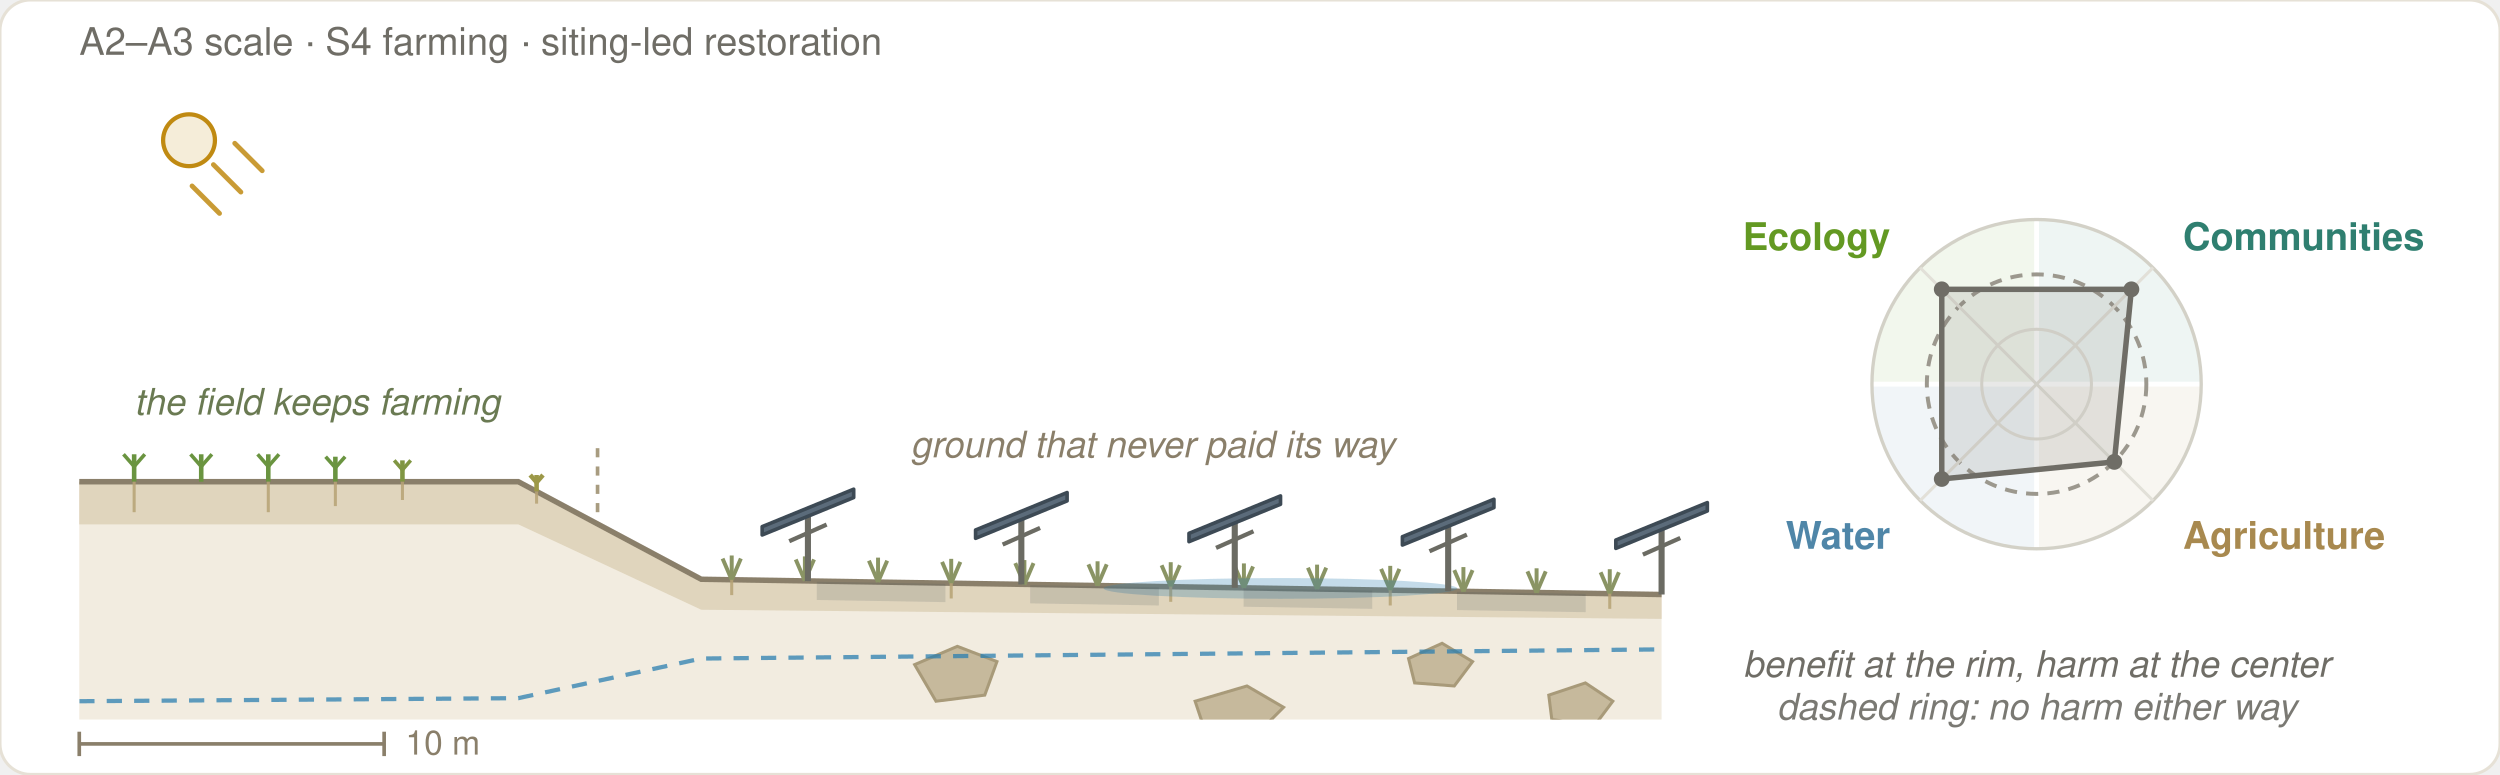
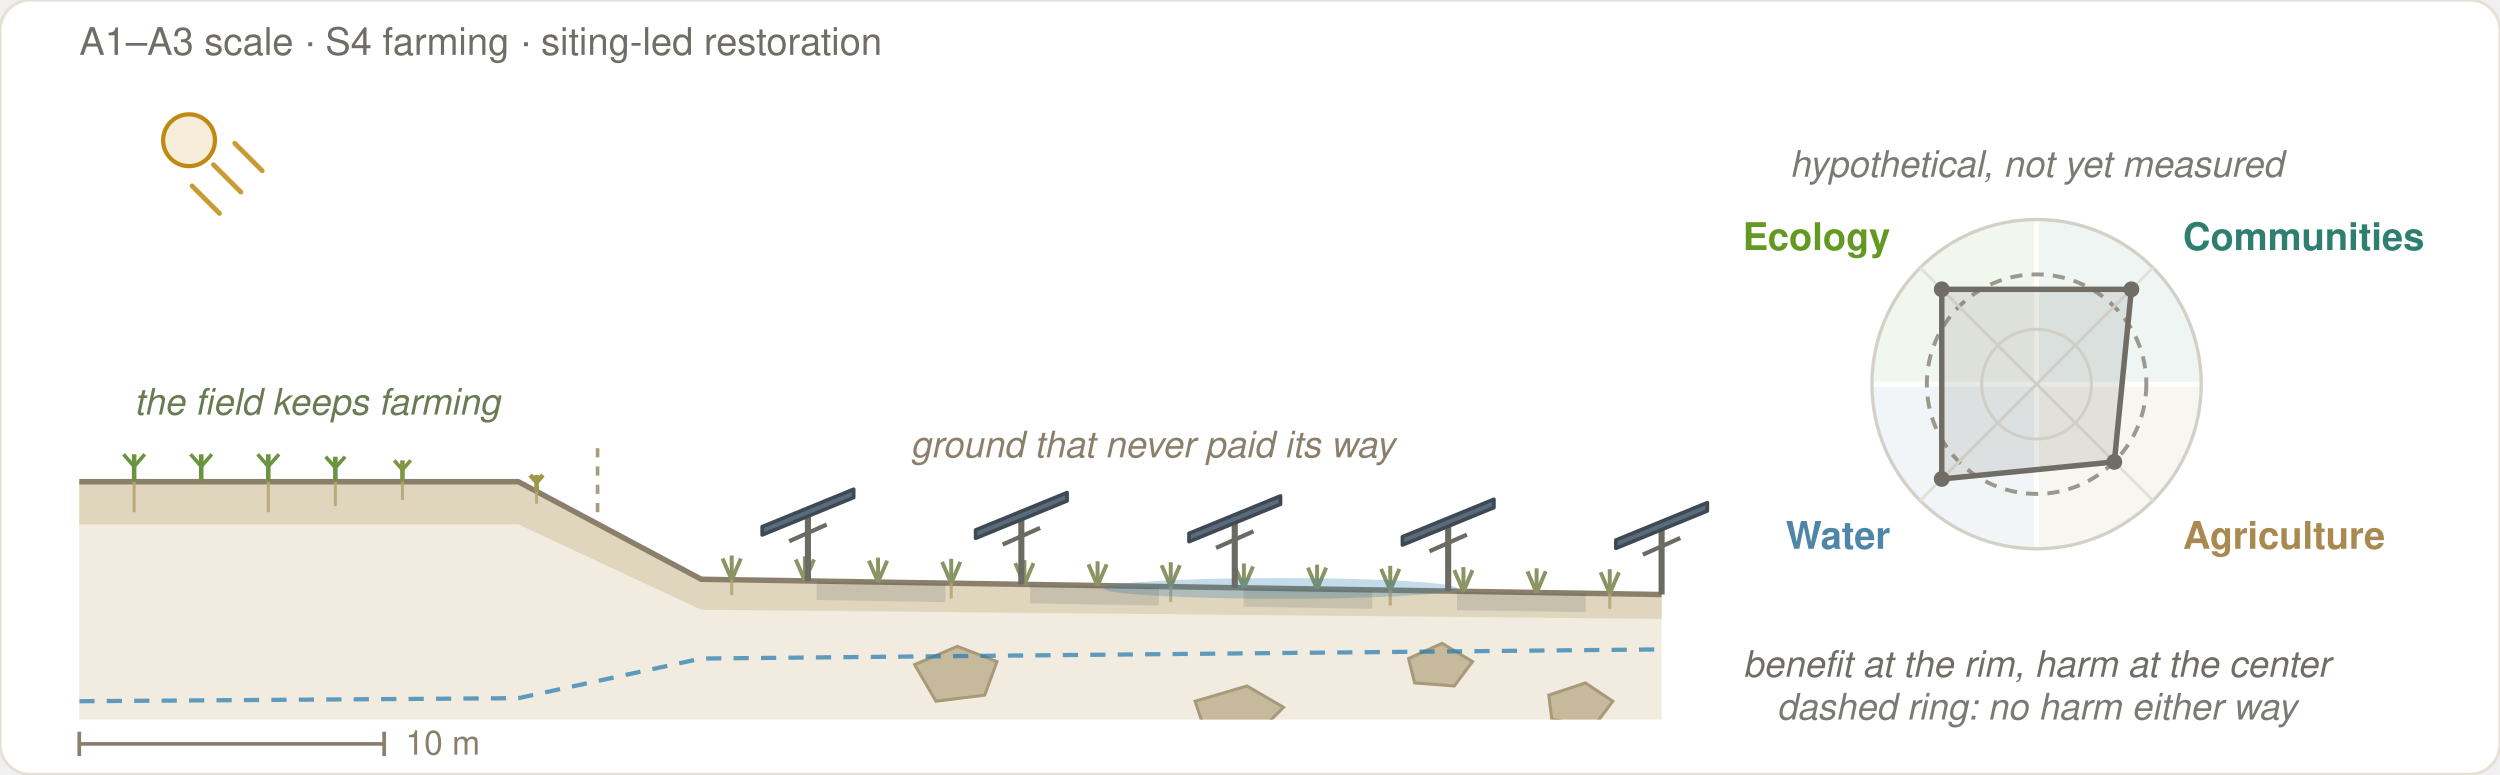
<svg xmlns="http://www.w3.org/2000/svg" viewBox="0 14 820 254" width="820" height="254" font-family="ui-sans-serif, system-ui, -apple-system, &quot;Segoe UI&quot;, Helvetica, Arial, sans-serif" role="img">
  <defs>
    <g id="module">
      <line x1="-9" y1="16" x2="9" y2="8" stroke="#6b6b63" stroke-width="1.4" vector-effect="non-scaling-stroke" />
      <polygon points="-22,9 22,-9 22,-5 -22,13" fill="#5b6b7a" stroke="#3d4a55" stroke-width="1.2" stroke-linejoin="round" vector-effect="non-scaling-stroke" />
    </g>
    <g id="crop">
      <line x1="0" y1="0" x2="0" y2="-9" stroke="#6a9440" stroke-width="1.5" />
      <line x1="0" y1="-5" x2="-3.5" y2="-9" stroke="#6a9440" stroke-width="1.2" />
      <line x1="0" y1="-5" x2="3.5" y2="-9" stroke="#6a9440" stroke-width="1.2" />
    </g>
    <g id="crop-82">
      <line x1="0" y1="0" x2="0" y2="-8.2" stroke="#6a9440" stroke-width="1.5" />
      <line x1="0" y1="-4.6" x2="-3.2" y2="-8.2" stroke="#6a9440" stroke-width="1.2" />
      <line x1="0" y1="-4.6" x2="3.2" y2="-8.2" stroke="#6a9440" stroke-width="1.2" />
    </g>
    <g id="crop-70">
      <line x1="0" y1="0" x2="0" y2="-7" stroke="#809642" stroke-width="1.5" />
      <line x1="0" y1="-3.9" x2="-2.7" y2="-7" stroke="#809642" stroke-width="1.2" />
      <line x1="0" y1="-3.9" x2="2.7" y2="-7" stroke="#809642" stroke-width="1.2" />
    </g>
    <g id="crop-54">
      <line x1="0" y1="0" x2="0" y2="-5.4" stroke="#9c9848" stroke-width="1.5" />
      <line x1="0" y1="-3.0" x2="-2.1" y2="-5.4" stroke="#9c9848" stroke-width="1.5" />
      <line x1="0" y1="-3.0" x2="2.1" y2="-5.4" stroke="#9c9848" stroke-width="1.5" />
    </g>
    <g id="tuft">
      <line x1="0" y1="0" x2="-3" y2="-7" stroke="#8a9464" stroke-width="1.3" />
      <line x1="0" y1="0" x2="0" y2="-8" stroke="#8a9464" stroke-width="1.3" />
      <line x1="0" y1="0" x2="3" y2="-7" stroke="#8a9464" stroke-width="1.3" />
    </g>
    <clipPath id="soilclip">
      <path d="M26,172 L170,172 L230,204 L545,209 L545,250 L26,250 Z" />
    </clipPath>
  </defs>
  <rect y="14" width="820" height="254" rx="10" fill="#ffffff" stroke="#e6e1d6" />
-   <text x="26" y="32" fill="#6f6d66" font-size="12.5">A2–A3 scale · S4 farming · siting-led restoration</text>
+   <text x="26" y="32" fill="#6f6d66" font-size="12.5">A1–A3 scale · S4 farming · siting-led restoration</text>
  <g stroke="#c08a12" stroke-linecap="round">
    <circle cx="62" cy="60" r="8.5" fill="#c08a12" fill-opacity="0.16" stroke-width="1.4" />
    <g stroke-width="1.6" opacity="0.85">
      <line x1="63" y1="75" x2="72" y2="84" />
      <line x1="70" y1="68" x2="79" y2="77" />
      <line x1="77" y1="61" x2="86" y2="70" />
    </g>
  </g>
  <path d="M26,172 L170,172 L230,204 L545,209 L545,250 L26,250 Z" fill="#f2ece0" />
  <g clip-path="url(#soilclip)">
    <path d="M26,172 L170,172 L230,204 L545,209 L545,217 L230,214 L170,186 L26,186 Z" fill="#e0d5bd" />
    <path d="M300,232 l14,-6 l13,5 l-4,11 l-16,2 z" fill="#c6b99c" stroke="#a89a79" stroke-width="1" />
    <path d="M392,244 l17,-5 l12,7 l-9,9 l-17,-2 z" fill="#c6b99c" stroke="#a89a79" stroke-width="1" />
    <path d="M462,230 l11,-5 l10,6 l-6,8 l-13,-1 z" fill="#c6b99c" stroke="#a89a79" stroke-width="1" />
    <path d="M508,242 l12,-4 l9,6 l-6,8 l-14,-2 z" fill="#c6b99c" stroke="#a89a79" stroke-width="1" />
    <path d="M26,244 L170,243 L230,230 L545,227" fill="none" stroke="#2b7fb0" stroke-width="1.4" stroke-dasharray="5 4" opacity="0.75" />
  </g>
  <path d="M26,172 L170,172 L230,204 L545,209" fill="none" stroke="#8a7f6a" stroke-width="1.8" />
  <g>
    <use href="#crop" x="44" y="172" />
    <use href="#crop" x="66" y="172" />
    <use href="#crop" x="88" y="172" />
    <use href="#crop-82" x="110" y="172" />
    <use href="#crop-70" x="132" y="172" />
    <use href="#crop-54" x="176" y="175.2" />
  </g>
  <g stroke="#b6a274" stroke-width="1" opacity="0.85">
    <path d="M44,172 v10" />
    <path d="M88,172 v10" />
    <path d="M110,172 v8" />
    <path d="M132,172 v6" />
    <path d="M176,175.2 v4" />
  </g>
  <g>
    <use href="#tuft" x="240" y="204.2" />
    <use href="#tuft" x="264" y="204.5" />
    <use href="#tuft" x="288" y="204.9" />
    <use href="#tuft" x="312" y="205.3" />
    <use href="#tuft" x="336" y="205.7" />
    <use href="#tuft" x="360" y="206.1" />
    <use href="#tuft" x="384" y="206.4" />
    <use href="#tuft" x="408" y="206.8" />
    <use href="#tuft" x="432" y="207.2" />
    <use href="#tuft" x="456" y="207.6" />
    <use href="#tuft" x="480" y="208.0" />
    <use href="#tuft" x="504" y="208.4" />
    <use href="#tuft" x="528" y="208.7" />
  </g>
  <g stroke="#b6a274" stroke-width="1" opacity="0.85">
    <path d="M240,204.2 v5" />
    <path d="M312,205.3 v5" />
    <path d="M384,206.4 v5" />
    <path d="M456,207.6 v5" />
    <path d="M528,208.7 v5" />
  </g>
  <ellipse cx="420" cy="207" rx="58" ry="3.4" fill="#2b7fb0" opacity="0.28" />
  <g fill="#3d4a55" opacity="0.16">
    <path d="M267.9,204.8 L310.1,205.5 L310.1,211.5 L267.9,210.8 Z" />
    <path d="M337.9,205.9 L380.1,206.6 L380.1,212.6 L337.9,211.9 Z" />
    <path d="M407.9,207.0 L450.1,207.7 L450.1,213.7 L407.9,213.0 Z" />
    <path d="M477.9,208.1 L520.1,208.8 L520.1,214.8 L477.9,214.1 Z" />
  </g>
  <line x1="265" y1="204.6" x2="265" y2="180.6" stroke="#6b6b63" stroke-width="2" />
  <use href="#module" transform="translate(265,180.6) scale(0.682)" />
  <line x1="335" y1="205.7" x2="335" y2="181.7" stroke="#6b6b63" stroke-width="2" />
  <use href="#module" transform="translate(335,181.7) scale(0.682)" />
  <line x1="405" y1="206.8" x2="405" y2="182.8" stroke="#6b6b63" stroke-width="2" />
  <use href="#module" transform="translate(405,182.8) scale(0.682)" />
  <line x1="475" y1="207.9" x2="475" y2="183.9" stroke="#6b6b63" stroke-width="2" />
  <use href="#module" transform="translate(475,183.9) scale(0.682)" />
  <line x1="545" y1="209" x2="545" y2="185" stroke="#6b6b63" stroke-width="2" />
  <use href="#module" transform="translate(545,185) scale(0.682)" />
  <path d="M196,182 v-24" stroke="#a89c80" stroke-width="1.2" stroke-dasharray="3 3" />
  <text x="104" y="150" fill="#6a7a52" font-size="12" font-style="italic" text-anchor="middle">the field keeps farming</text>
  <text x="378" y="164" fill="#8a7f6a" font-size="12" font-style="italic" text-anchor="middle">ground that never paid its way</text>
  <g stroke="#8a7f6a" stroke-width="1.2" fill="none">
    <path d="M26,258 h100" />
    <path d="M26,254 v8" />
    <path d="M126,254 v8" />
  </g>
  <text x="133" y="261.5" fill="#8a7f6a" font-size="11">10 m</text>
  <path d="M668,140 L614,140 A54,54 0 0 1 668,86 Z" fill="#639922" fill-opacity="0.08" />
  <path d="M668,140 L668,86 A54,54 0 0 1 722,140 Z" fill="#2f7f70" fill-opacity="0.08" />
  <path d="M668,140 L722,140 A54,54 0 0 1 668,194 Z" fill="#a8894f" fill-opacity="0.08" />
  <path d="M668,140 L668,194 A54,54 0 0 1 614,140 Z" fill="#4f86a8" fill-opacity="0.08" />
  <g stroke="#ffffff" stroke-width="1.6">
    <line x1="614" y1="140" x2="722" y2="140" />
    <line x1="668" y1="86" x2="668" y2="194" />
  </g>
  <circle cx="668" cy="140" r="54" fill="none" stroke="#d3d1c7" stroke-width="1.1" />
  <circle cx="668" cy="140" r="18" fill="none" stroke="#e2e0d8" stroke-width="1" />
  <circle cx="668" cy="140" r="36" fill="none" stroke="#9c988e" stroke-width="1.3" stroke-dasharray="4 3" />
  <g stroke="#e2e0d8" stroke-width="1">
    <line x1="668" y1="140" x2="629.8" y2="101.8" />
    <line x1="668" y1="140" x2="706.2" y2="101.8" />
    <line x1="668" y1="140" x2="706.2" y2="178.2" />
    <line x1="668" y1="140" x2="629.8" y2="178.2" />
  </g>
  <polygon points="636.9,108.9 699.1,108.9 693.5,165.5 636.9,171.1" fill="#6f6d66" fill-opacity="0.16" stroke="#6f6d66" stroke-width="1.8" stroke-linejoin="round" />
  <circle cx="636.9" cy="108.9" r="2.6" fill="#6f6d66" />
  <circle cx="699.1" cy="108.9" r="2.6" fill="#6f6d66" />
  <circle cx="693.5" cy="165.5" r="2.6" fill="#6f6d66" />
  <circle cx="636.9" cy="171.1" r="2.6" fill="#6f6d66" />
+   <text x="668" y="72" fill="#7a7973" font-size="12" font-style="italic" text-anchor="middle">hypothetical, not yet measured</text>
  <text x="620" y="96" fill="#639922" font-size="12.5" font-weight="700" text-anchor="end">Ecology</text>
  <text x="716" y="96" fill="#2f7f70" font-size="12.5" font-weight="700" text-anchor="start">Communities</text>
  <text x="716" y="194" fill="#a8894f" font-size="12.5" font-weight="700" text-anchor="start">Agriculture</text>
  <text x="620" y="194" fill="#4f86a8" font-size="12.5" font-weight="700" text-anchor="end">Water</text>
  <text x="668" y="236" fill="#6f6d66" font-size="12" font-style="italic" text-anchor="middle">benefit at the rim, harm at the center</text>
  <text x="668" y="250" fill="#7a7973" font-size="12" font-style="italic" text-anchor="middle">dashed ring: no harm either way</text>
</svg>
